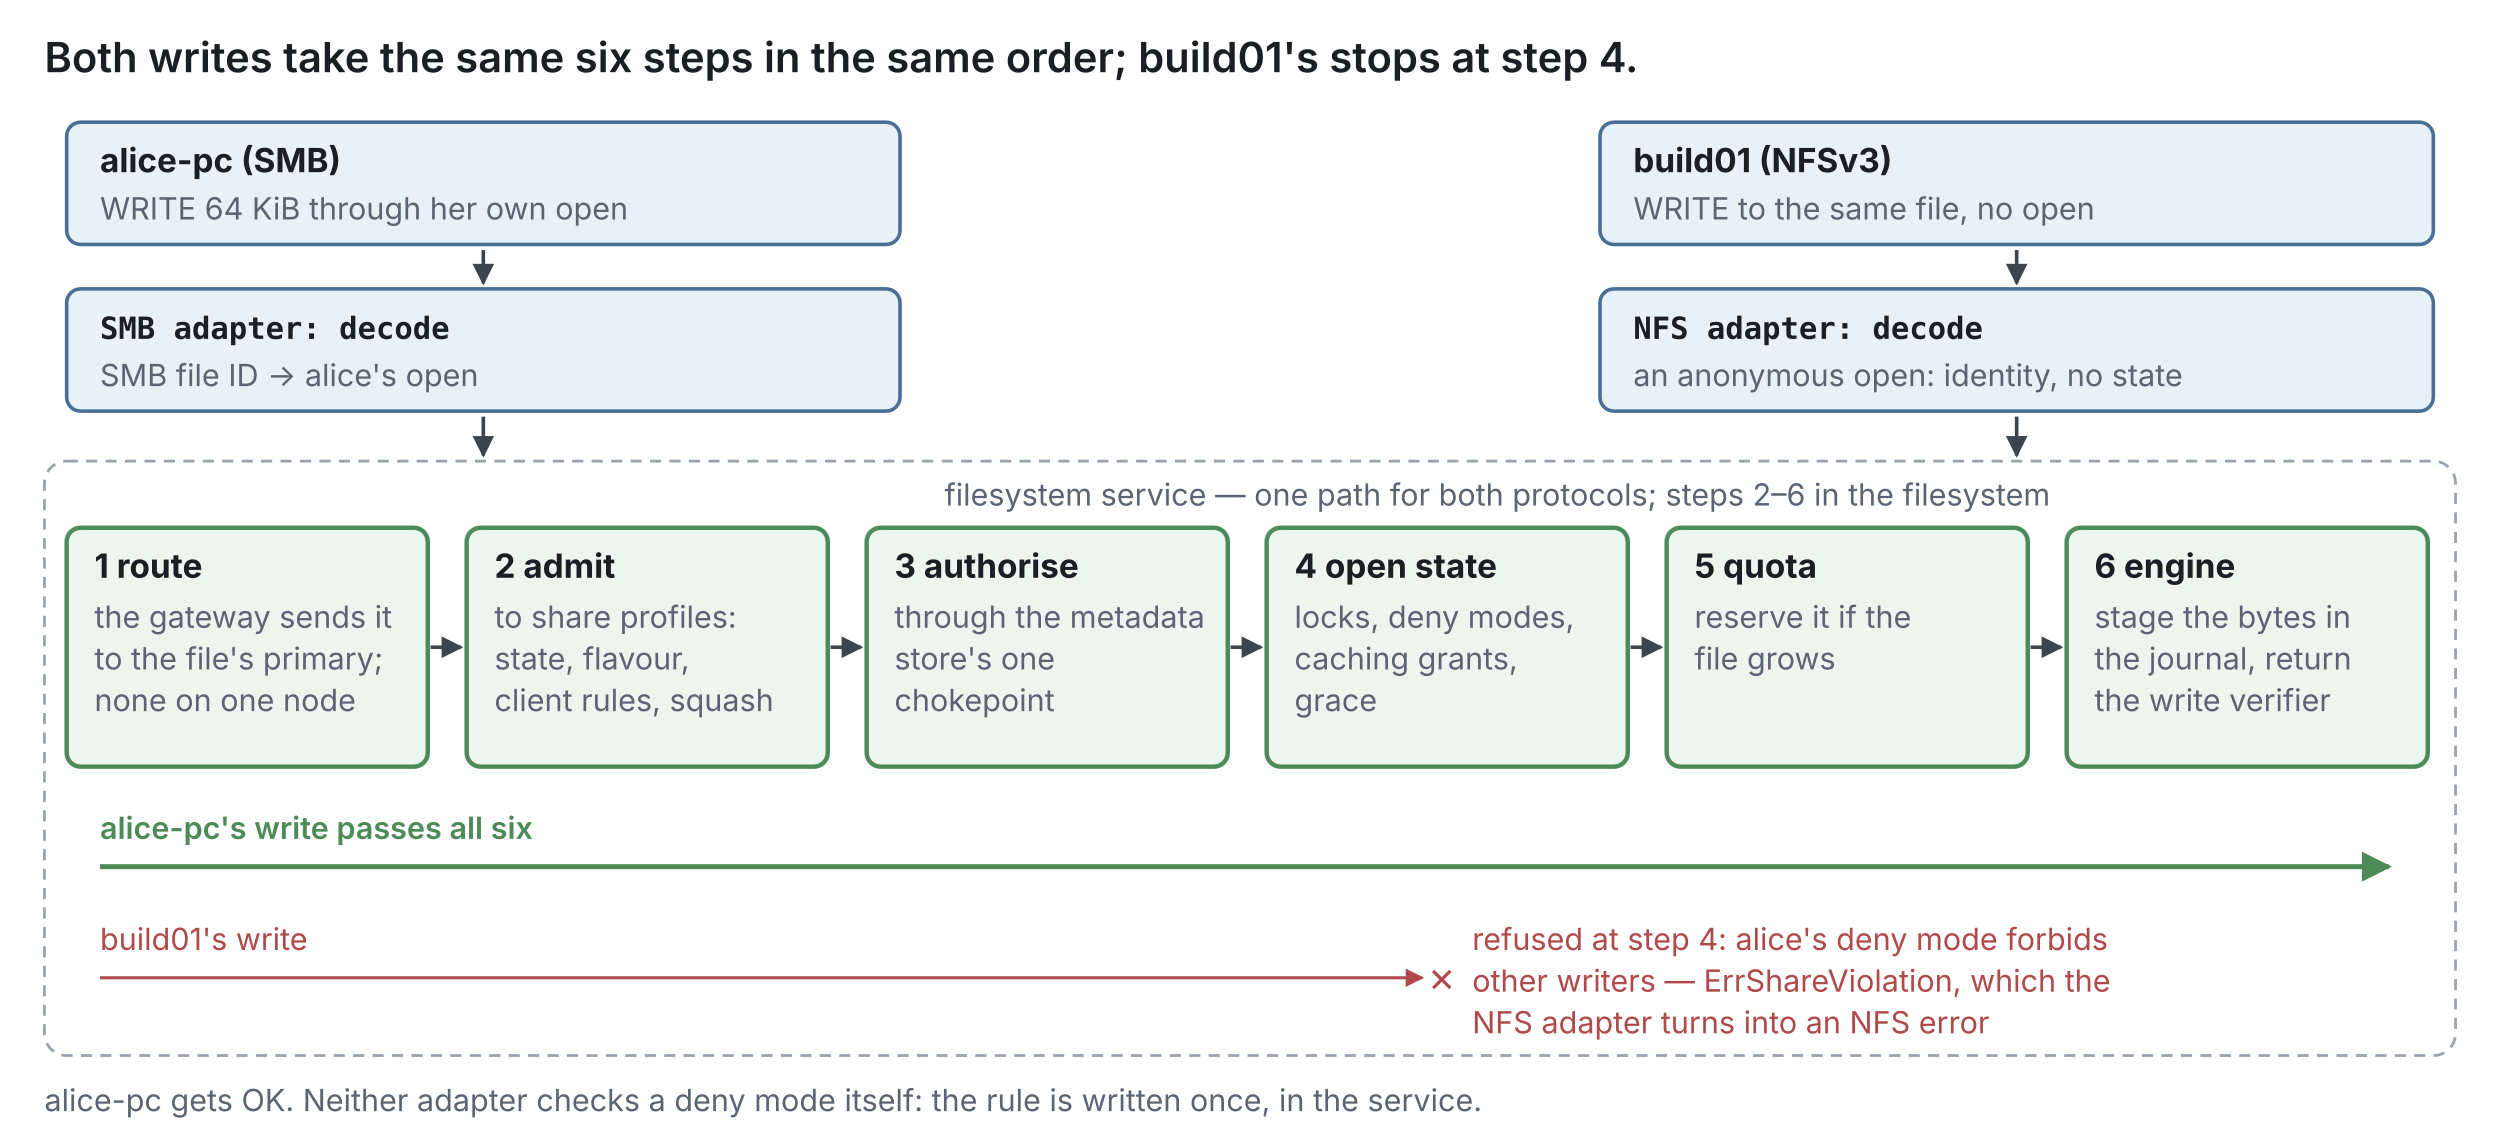
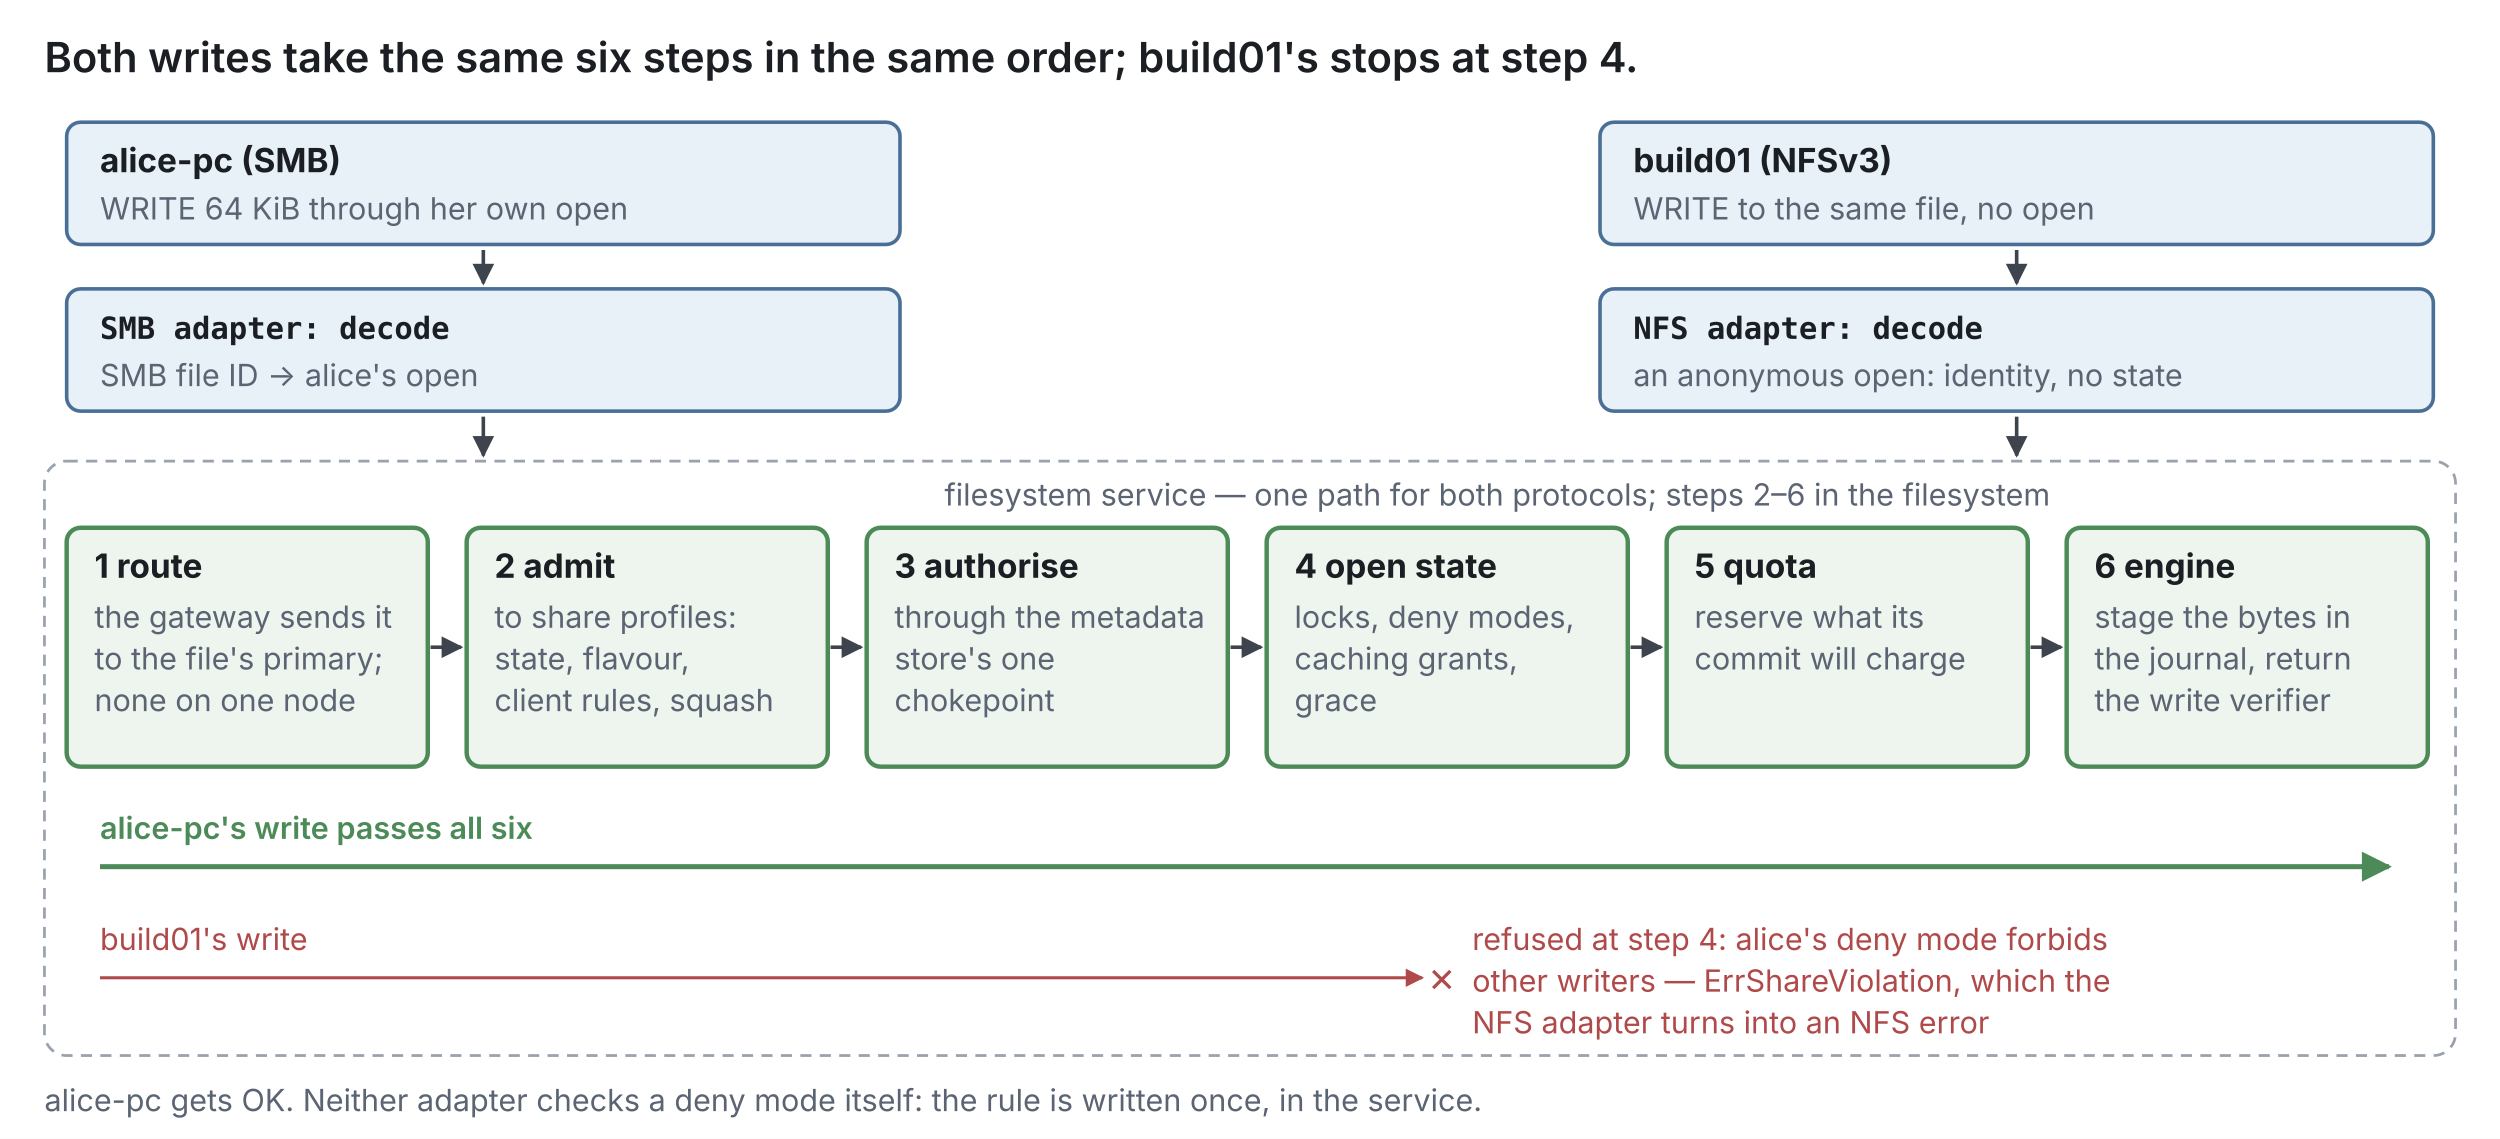
<svg xmlns="http://www.w3.org/2000/svg" viewBox="0 0 900 410" width="900" height="410" font-family="system-ui,-apple-system,Segoe UI,sans-serif">
  <defs>
    <marker id="a" viewBox="0 0 10 10" refX="9" refY="5" markerWidth="6" markerHeight="6" orient="auto-start-reverse">
      <path d="M0,0 L10,5 L0,10 z" fill="#3d444d" />
    </marker>
    <marker id="r" viewBox="0 0 10 10" refX="9" refY="5" markerWidth="6" markerHeight="6" orient="auto-start-reverse">
      <path d="M0,0 L10,5 L0,10 z" fill="#b04a4a" />
    </marker>
    <marker id="g" viewBox="0 0 10 10" refX="9" refY="5" markerWidth="6" markerHeight="6" orient="auto-start-reverse">
      <path d="M0,0 L10,5 L0,10 z" fill="#4c8a58" />
    </marker>
    <style>
      .t{font-size:15px;font-weight:600;fill:#1b1f24}.h{font-size:12px;font-weight:700;fill:#1b1f24}
      .s{font-size:11px;fill:#5b6472}.e{font-size:11px;fill:#b04a4a}.ok{font-size:11px;font-weight:600;fill:#4c8a58}
      .no{font-size:12px;font-weight:700;fill:#b04a4a}
      .m{font-family:ui-monospace,SFMono-Regular,Menlo,monospace;font-size:11px;font-weight:600;fill:#1b1f24}
      .pr{fill:#e8f0f8;stroke:#4a6f96;stroke-width:1.3}
      .sv{fill:#eef5ee;stroke:#4c8a58;stroke-width:1.6}
      .st{fill:#eceff2;stroke:#5b6472;stroke-width:1.4}
      .dr{fill:#fbf3e4;stroke:#b07a2a;stroke-width:1.4}
      .bad{fill:#f8eaea;stroke:#b04a4a;stroke-width:1.3}
      .ln{stroke:#3d444d;stroke-width:1.3;fill:none;marker-end:url(#a)}
      .gl{stroke:#4c8a58;stroke-width:1.8;fill:none;marker-end:url(#g)}
      .ex{stroke:#b04a4a;stroke-width:1.1;fill:none;marker-end:url(#r)}
      .cb{stroke:#3d444d;stroke-width:1.2;fill:none;stroke-dasharray:5 3;marker-end:url(#a)}
      .life{stroke:#9aa3ad;stroke-width:1;stroke-dasharray:3 3}
      .zone{fill:none;stroke:#9aa3ad;stroke-width:1;stroke-dasharray:4 3}
    </style>
  </defs>
  <rect width="900" height="410" fill="#ffffff" />
  <text x="16" y="26" class="t">Both writes take the same six steps in the same order; build01's stops at step 4.</text>
  <rect x="24" y="44" width="300" height="44" rx="5" class="pr" />
  <text x="36" y="62" class="h">alice-pc (SMB)</text>
  <text x="36" y="79" class="s">WRITE 64 KiB through her own open</text>
  <rect x="576" y="44" width="300" height="44" rx="5" class="pr" />
  <text x="588" y="62" class="h">build01 (NFSv3)</text>
  <text x="588" y="79" class="s">WRITE to the same file, no open</text>
  <path d="M174,90 L174,102" class="ln" />
  <path d="M726,90 L726,102" class="ln" />
  <rect x="24" y="104" width="300" height="44" rx="5" class="pr" />
  <text x="36" y="122" class="m">SMB adapter: decode</text>
  <text x="36" y="139" class="s">SMB file ID → alice's open</text>
  <rect x="576" y="104" width="300" height="44" rx="5" class="pr" />
  <text x="588" y="122" class="m">NFS adapter: decode</text>
  <text x="588" y="139" class="s">an anonymous open: identity, no state</text>
  <path d="M174,150 L174,164" class="ln" />
  <path d="M726,150 L726,164" class="ln" />
  <rect x="16" y="166" width="868" height="214" rx="8" class="zone" />
  <text x="340" y="182" class="s">filesystem service — one path for both protocols; steps 2–6 in the filesystem</text>
  <rect x="24" y="190" width="130" height="86" rx="5" class="sv" />
  <text x="34" y="208" class="h">1 route</text>
  <text x="34" y="226" class="s">the gateway sends it</text>
  <text x="34" y="241" class="s">to the file's primary;</text>
  <text x="34" y="256" class="s">none on one node</text>
  <rect x="168" y="190" width="130" height="86" rx="5" class="sv" />
  <text x="178" y="208" class="h">2 admit</text>
  <text x="178" y="226" class="s">to share profiles:</text>
  <text x="178" y="241" class="s">state, flavour,</text>
  <text x="178" y="256" class="s">client rules, squash</text>
  <rect x="312" y="190" width="130" height="86" rx="5" class="sv" />
  <text x="322" y="208" class="h">3 authorise</text>
  <text x="322" y="226" class="s">through the metadata</text>
  <text x="322" y="241" class="s">store's one</text>
  <text x="322" y="256" class="s">chokepoint</text>
  <rect x="456" y="190" width="130" height="86" rx="5" class="sv" />
  <text x="466" y="208" class="h">4 open state</text>
  <text x="466" y="226" class="s">locks, deny modes,</text>
  <text x="466" y="241" class="s">caching grants,</text>
  <text x="466" y="256" class="s">grace</text>
  <rect x="600" y="190" width="130" height="86" rx="5" class="sv" />
  <text x="610" y="208" class="h">5 quota</text>
-   <text x="610" y="226" class="s">reserve it if the</text>
-   <text x="610" y="241" class="s">file grows</text>
+   <text x="610" y="226" class="s">reserve what its</text>
+   <text x="610" y="241" class="s">commit will charge</text>
  <rect x="744" y="190" width="130" height="86" rx="5" class="sv" />
  <text x="754" y="208" class="h">6 engine</text>
  <text x="754" y="226" class="s">stage the bytes in</text>
  <text x="754" y="241" class="s">the journal, return</text>
  <text x="754" y="256" class="s">the write verifier</text>
  <path d="M155,233 L166,233" class="ln" />
  <path d="M299,233 L310,233" class="ln" />
  <path d="M443,233 L454,233" class="ln" />
  <path d="M587,233 L598,233" class="ln" />
  <path d="M731,233 L742,233" class="ln" />
  <text x="36" y="302" class="ok">alice-pc's write passes all six</text>
  <path d="M36,312 L860,312" class="gl" />
  <text x="36" y="342" class="e">build01's write</text>
  <path d="M36,352 L512,352" class="ex" />
  <text x="514" y="357" class="no">✕</text>
  <text x="530" y="342" class="e">refused at step 4: alice's deny mode forbids</text>
  <text x="530" y="357" class="e">other writers — ErrShareViolation, which the</text>
  <text x="530" y="372" class="e">NFS adapter turns into an NFS error</text>
  <text x="16" y="400" class="s">alice-pc gets OK. Neither adapter checks a deny mode itself: the rule is written once, in the service.</text>
</svg>
